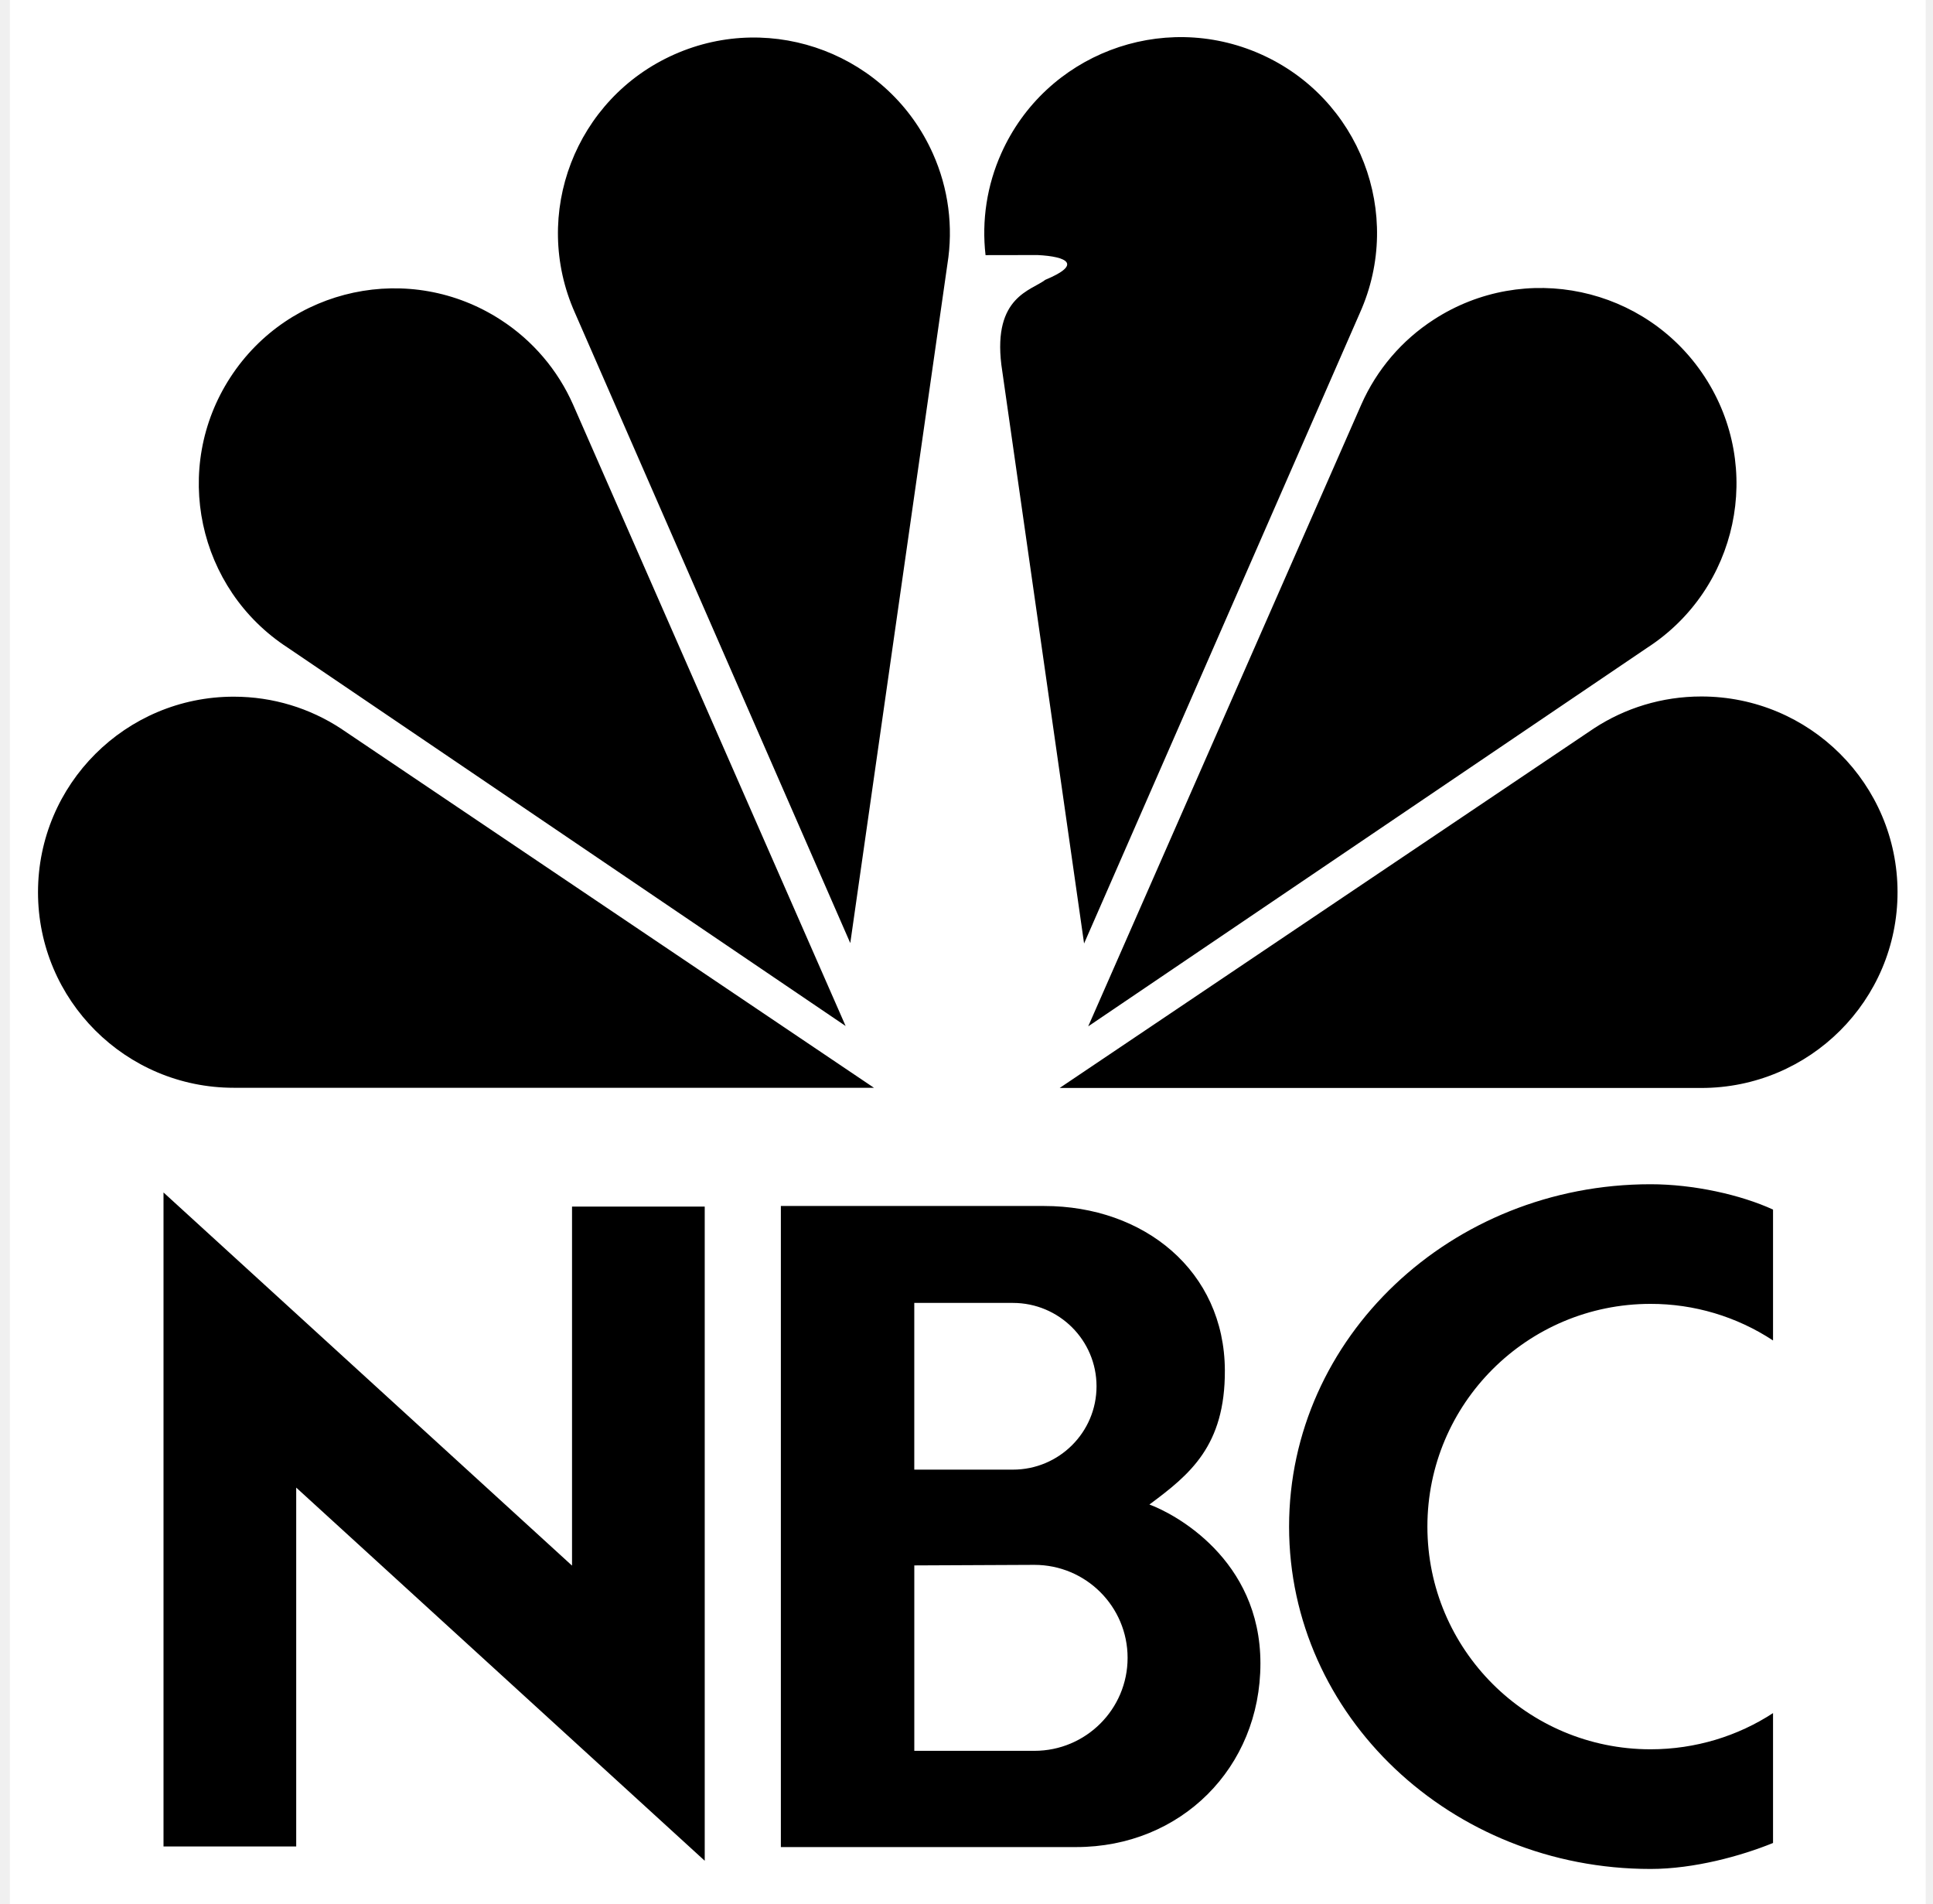
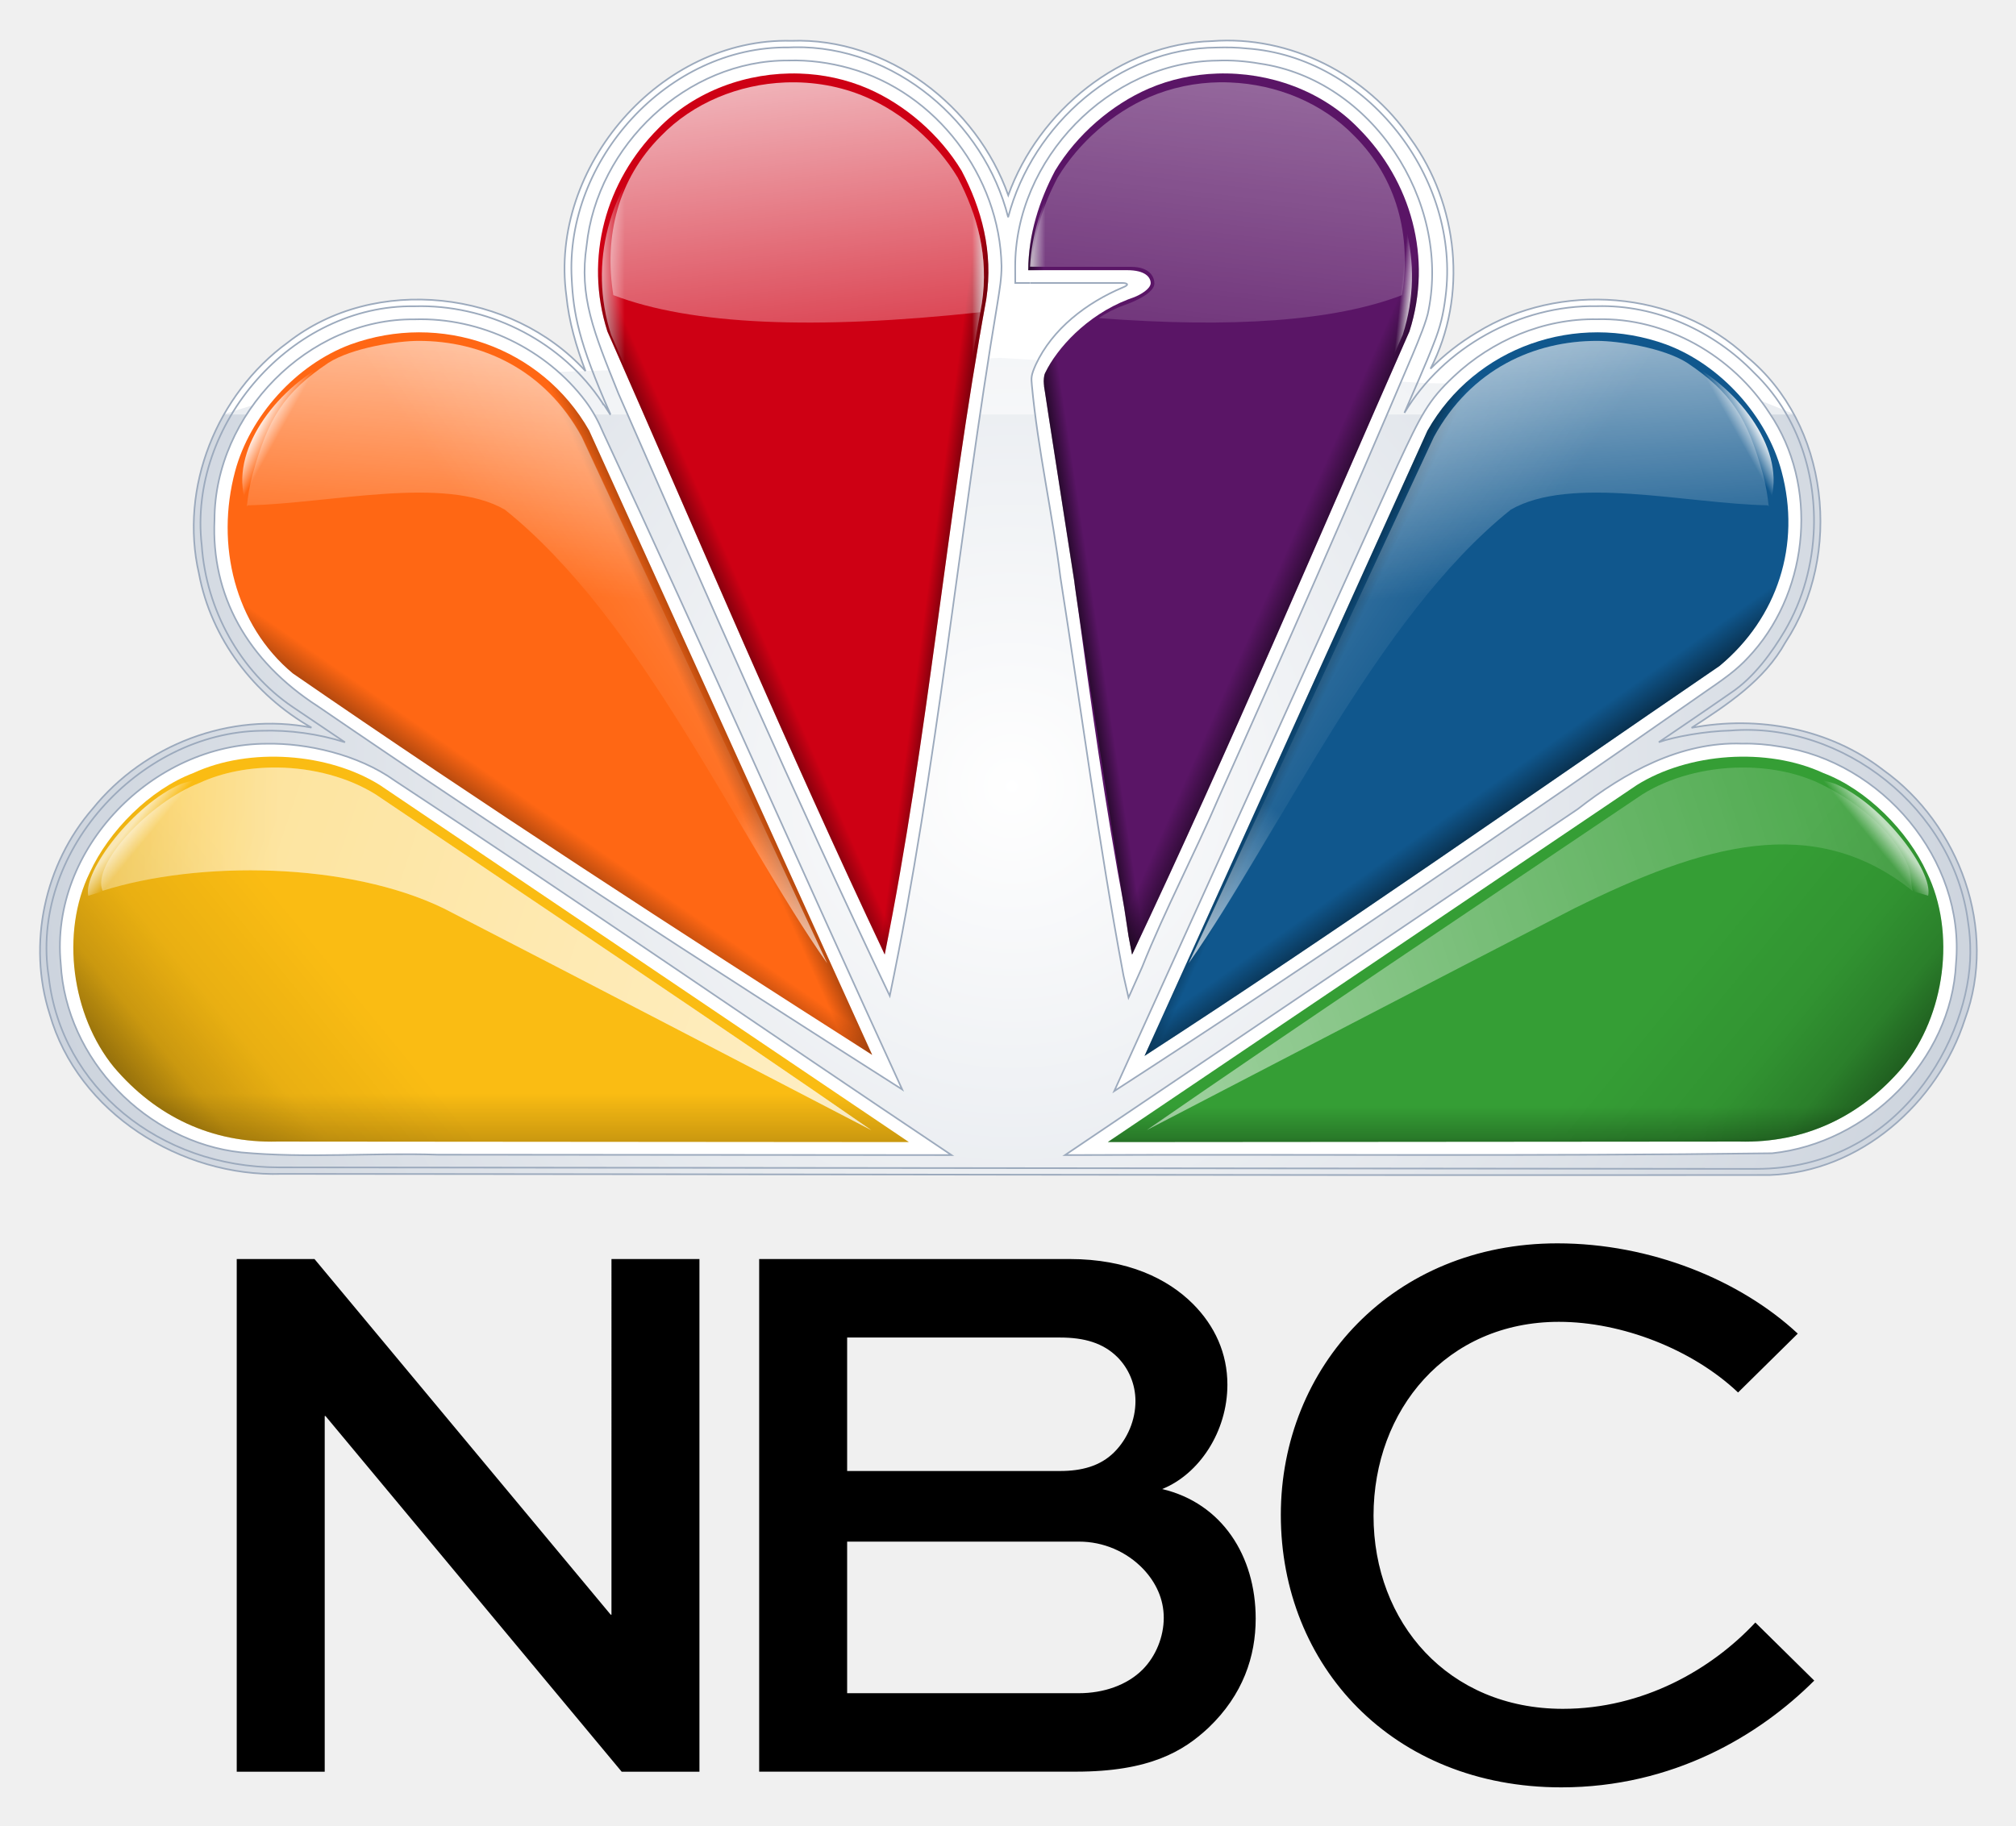
- <svg xmlns="http://www.w3.org/2000/svg" role="img" viewBox="-0.99 0.51 194.48 191.48">
-   <g fill-rule="evenodd" clip-rule="evenodd">
-     <path fill="#fff" d="M0 0h192.756v192.756H0V0z" />
-     <path d="M22.527 109.93c-10.876 0-19.693-8.807-19.693-19.67s8.817-19.671 19.693-19.671c3.972 0 7.67 1.175 10.764 3.196L86.94 109.93H22.527zm5.443-44.264c-9.111-5.914-11.701-18.09-5.784-27.197 5.917-9.106 18.1-11.695 27.21-5.781a19.568 19.568 0 0 1 7.276 8.531l27.417 62.497-56.119-38.05zm142.212 44.283c10.902 0 19.74-8.815 19.74-19.69s-8.838-19.69-19.74-19.69c-3.98 0-7.686 1.176-10.787 3.199l-53.773 36.182h64.56v-.001zm-5.442-44.284c9.131-5.919 11.727-18.108 5.797-27.223s-18.139-11.706-27.27-5.786a19.586 19.586 0 0 0-7.293 8.54l-27.479 62.556 56.245-38.087zm-60.56-37.009c-1.406 1.089-5.26 1.681-4.424 8.543l8.324 58.217 27.762-63.46c4.438-9.938-.045-21.581-10.01-26.005-9.967-4.425-21.645.044-26.082 9.982a19.567 19.567 0 0 0-1.584 10.241l5.232-.009c2.965.147 4.526.935.782 2.491zm-47.327 3.316c-4.428-9.929.045-21.562 9.99-25.982 9.946-4.42 21.599.045 26.027 9.974a19.562 19.562 0 0 1 1.458 11.126l-9.771 68.286-27.704-63.404zm120.543 153.924c-3.189 1.298-7.93 2.613-12.324 2.613-20.084 0-36.367-15.419-36.367-34.438 0-19.02 16.283-34.438 36.367-34.438 4.322 0 9.062 1.053 12.324 2.549v13.166a22.36 22.36 0 0 0-12.324-3.681c-12.398 0-22.451 10.03-22.451 22.403 0 12.372 10.053 22.402 22.451 22.402 4.529 0 8.797-1.338 12.324-3.641v13.065zM56.562 121.883h13.351v65.801l-41.101-37.536v36.096H15.461V120.46l41.101 37.536v-36.113zm58.09 29.967c4.076-3.02 7.625-5.902 7.592-13.503-.045-10.004-8.139-16.526-18.178-16.526H77.573v64.486h29.716c10.525 0 18.533-7.984 18.533-18.476 0-10.49-8.672-15.069-11.17-15.981zm-23.656-20.28l9.924.001c4.646 0 8.412 3.754 8.412 8.385 0 4.63-3.766 8.385-8.412 8.385h-9.924V131.57zm12.082 45.057h-12.08v-18.652l12.081-.055c5.18 0 9.379 4.188 9.379 9.354s-4.2 9.353-9.38 9.353z" />
-   </g>
+ <svg xmlns="http://www.w3.org/2000/svg" xmlns:xlink="http://www.w3.org/1999/xlink" role="img" viewBox="-20.00 -21.00 1040.00 942.00">
+   <defs>
+     <radialGradient id="F" cx="134.841" cy="-30.263" r="160.72" gradientTransform="matrix(0 1.8662 -1.8635 0 242.469 -21.465)" gradientUnits="userSpaceOnUse">
+       <stop offset="0" stop-color="#fff" />
+       <stop offset="1" stop-color="#9caabd" />
+     </radialGradient>
+     <linearGradient id="B" x1="278.862" x2="271.912" y1="410.721" y2="407.687" gradientTransform="matrix(2.8704 0 0 -2.7863 -584.296 1330.935)" gradientUnits="userSpaceOnUse">
+       <stop offset="0" />
+       <stop offset="1" stop-opacity="0" />
+     </linearGradient>
+     <linearGradient id="A" x1="178.384" x2="183.384" y1="-81.275" y2="-82.025" gradientTransform="translate(-18.626 302.37) scale(1.849)" gradientUnits="userSpaceOnUse">
+       <stop offset="0" />
+       <stop offset="1" stop-opacity="0" />
+     </linearGradient>
+     <linearGradient id="E" x1="225.565" x2="217.065" y1="-74.108" y2="-77.858" gradientTransform="translate(-18.626 302.37) scale(1.849)" gradientUnits="userSpaceOnUse">
+       <stop offset="0" />
+       <stop offset="1" stop-opacity="0" />
+     </linearGradient>
+     <linearGradient id="z" x1="160.064" x2="163.61" y1="-106.452" y2="-106.452" gradientTransform="translate(6.534 343.318) scale(1.849)" gradientUnits="userSpaceOnUse">
+       <stop offset="0" stop-color="#fff" />
+       <stop offset="1" stop-color="#fff" stop-opacity="0" />
+     </linearGradient>
+     <linearGradient id="D" x1="120.668" x2="132.176" y1="-186.082" y2="-85.744" gradientTransform="matrix(-1.849 0 0 1.849 598.158 302.37)" gradientUnits="userSpaceOnUse">
+       <stop offset="0" stop-color="#fff" />
+       <stop offset="1" stop-color="#fff" stop-opacity="0" />
+     </linearGradient>
+     <linearGradient id="y" x1="337.201" x2="342.326" y1="410.273" y2="407.927" gradientTransform="matrix(2.8704 0 0 -2.7863 -584.296 1330.935)" gradientUnits="userSpaceOnUse">
+       <stop offset="0" />
+       <stop offset="1" stop-opacity="0" />
+     </linearGradient>
+     <linearGradient id="x" x1="252.01" x2="252.01" y1="349.616" y2="361.229" gradientTransform="matrix(2.8704 0 0 -2.7863 -584.296 1330.935)" gradientUnits="userSpaceOnUse">
+       <stop offset="0" />
+       <stop offset=".5" stop-opacity=".212" />
+       <stop offset="1" stop-opacity="0" />
+     </linearGradient>
+     <linearGradient id="w" x1="362.536" x2="362.536" y1="351.628" y2="359.84" gradientTransform="matrix(2.8704 0 0 -2.7863 -584.296 1330.935)" gradientUnits="userSpaceOnUse">
+       <stop offset="0" />
+       <stop offset=".571" stop-opacity=".228" />
+       <stop offset="1" stop-opacity="0" />
+     </linearGradient>
+     <linearGradient id="v" x1="249.017" x2="255.297" y1="385.18" y2="393.973" gradientTransform="matrix(2.8704 0 0 -2.7863 -584.296 1330.935)" gradientUnits="userSpaceOnUse">
+       <stop offset="0" />
+       <stop offset="1" stop-opacity="0" />
+     </linearGradient>
+     <linearGradient id="u" x1="271.313" x2="277.121" y1="418.351" y2="420.814" gradientTransform="matrix(2.8704 0 0 -2.7863 -584.296 1330.935)" gradientUnits="userSpaceOnUse">
+       <stop offset="0" />
+       <stop offset="1" stop-opacity="0" />
+     </linearGradient>
+     <linearGradient id="t" x1="87.605" x2="93.858" y1="-106.455" y2="-106.455" gradientTransform="translate(6.534 343.318) scale(1.849)" gradientUnits="userSpaceOnUse">
+       <stop offset="0" stop-color="#fff" />
+       <stop offset="1" stop-color="#fff" stop-opacity="0" />
+     </linearGradient>
+     <linearGradient id="C" x1="234.155" x2="231.92" y1="-80.666" y2="-80.903" gradientTransform="translate(-18.626 302.37) scale(1.849)" gradientUnits="userSpaceOnUse">
+       <stop offset="0" stop-color="#fff" />
+       <stop offset="1" stop-color="#fff" stop-opacity="0" />
+     </linearGradient>
+     <linearGradient id="s" x1="304.095" x2="299.54" y1="423.199" y2="423.786" gradientTransform="matrix(2.8704 0 0 -2.7863 -584.296 1330.935)" gradientUnits="userSpaceOnUse">
+       <stop offset="0" />
+       <stop offset="1" stop-opacity="0" />
+     </linearGradient>
+     <linearGradient id="r" x1="305.401" x2="303.399" y1="425.099" y2="425.099" gradientTransform="matrix(2.8704 0 0 -2.7863 -584.296 1330.935)" gradientUnits="userSpaceOnUse">
+       <stop offset="0" stop-color="#fff" />
+       <stop offset="1" stop-color="#fff" stop-opacity="0" />
+     </linearGradient>
+     <linearGradient id="q" x1="129.041" x2="140.548" y1="-186.082" y2="-85.746" gradientTransform="translate(-18.626 302.37) scale(1.849)" gradientUnits="userSpaceOnUse">
+       <stop offset="0" stop-color="#fff" />
+       <stop offset="1" stop-color="#fff" stop-opacity="0" />
+     </linearGradient>
+     <linearGradient id="p" x1="211.707" x2="243.592" y1="339.549" y2="364.888" gradientTransform="matrix(2.8704 0 0 -2.7863 -584.296 1330.935)" gradientUnits="userSpaceOnUse">
+       <stop offset="0" />
+       <stop offset=".506" stop-opacity=".192" />
+       <stop offset=".691" stop-opacity=".067" />
+       <stop offset="1" stop-opacity="0" />
+     </linearGradient>
+     <linearGradient id="o" x1="402.829" x2="370.944" y1="339.547" y2="364.886" gradientTransform="matrix(2.8704 0 0 -2.7863 -584.296 1330.935)" gradientUnits="userSpaceOnUse">
+       <stop offset="0" />
+       <stop offset=".506" stop-opacity=".192" />
+       <stop offset=".691" stop-opacity=".067" />
+       <stop offset="1" stop-opacity="0" />
+     </linearGradient>
+     <linearGradient id="n" x1="363.386" x2="358.555" y1="388.361" y2="394.997" gradientTransform="matrix(2.8704 0 0 -2.7863 -584.296 1330.935)" gradientUnits="userSpaceOnUse">
+       <stop offset="0" />
+       <stop offset="1" stop-opacity="0" />
+     </linearGradient>
+     <linearGradient id="m" x1="226.002" x2="228.24" y1="433.018" y2="431.804" gradientTransform="matrix(2.8704 0 0 -2.7863 -584.296 1330.935)" gradientUnits="userSpaceOnUse">
+       <stop offset="0" stop-color="#fff" />
+       <stop offset="1" stop-color="#fff" stop-opacity="0" />
+     </linearGradient>
+     <linearGradient id="l" x1="26.558" x2="29.118" y1="-42.459" y2="-40.357" gradientTransform="matrix(-1.849 0 0 1.849 602.007 303.894)" gradientUnits="userSpaceOnUse">
+       <stop offset="0" stop-color="#fff" />
+       <stop offset="1" stop-color="#fff" stop-opacity="0" />
+     </linearGradient>
+     <linearGradient id="k" x1="151.598" x2="-13.402" y1="7.975" y2="-46.025" gradientTransform="matrix(-1.849 0 0 1.849 598.947 302.37)" gradientUnits="userSpaceOnUse">
+       <stop offset="0" stop-color="#fff" stop-opacity=".75" />
+       <stop offset="1" stop-color="#fff" stop-opacity="0" />
+     </linearGradient>
+     <linearGradient id="j" x1="49.874" x2="-8.876" y1="-12.287" y2="-12.537" gradientTransform="translate(-18.626 302.37) scale(1.849)" gradientUnits="userSpaceOnUse">
+       <stop offset="0" stop-color="#fff" stop-opacity=".75" />
+       <stop offset="1" stop-color="#fff" stop-opacity="0" />
+     </linearGradient>
+     <linearGradient id="i" x1="100.154" x2="94.669" y1="-143.23" y2="-71.184" gradientTransform="translate(-18.626 302.37) scale(1.849)" gradientUnits="userSpaceOnUse">
+       <stop offset="0" stop-color="#fff" />
+       <stop offset="1" stop-color="#fff" stop-opacity="0" />
+     </linearGradient>
+     <linearGradient id="h" x1="216.373" x2="98.616" y1="-138.522" y2="-58.798" gradientTransform="translate(-18.49 302.37) scale(1.849)" gradientUnits="userSpaceOnUse">
+       <stop offset="0" stop-color="#fff" />
+       <stop offset="1" stop-color="#fff" stop-opacity="0" />
+     </linearGradient>
+     <linearGradient id="g" x1="91.779" x2="86.293" y1="-143.23" y2="-71.184" gradientTransform="matrix(-1.849 0 0 1.849 598.208 302.37)" gradientUnits="userSpaceOnUse">
+       <stop offset="0" stop-color="#fff" />
+       <stop offset="1" stop-color="#fff" stop-opacity="0" />
+     </linearGradient>
+     <linearGradient id="f" x1="208.003" x2="90.242" y1="-138.524" y2="-58.798" gradientTransform="matrix(-1.849 0 0 1.849 598.236 302.37)" gradientUnits="userSpaceOnUse">
+       <stop offset="0" stop-color="#fff" />
+       <stop offset="1" stop-color="#fff" stop-opacity="0" />
+     </linearGradient>
+     <linearGradient id="e" x1="34.933" x2="37.493" y1="-42.459" y2="-40.356" gradientTransform="translate(-22.177 303.894) scale(1.849)" gradientUnits="userSpaceOnUse">
+       <stop offset="0" stop-color="#fff" />
+       <stop offset="1" stop-color="#fff" stop-opacity="0" />
+     </linearGradient>
+     <linearGradient id="d" x1="159.832" x2="-4.918" y1="8.571" y2="-46.179" gradientTransform="translate(-18.626 302.37) scale(1.849)" gradientUnits="userSpaceOnUse">
+       <stop offset="0" stop-color="#fff" stop-opacity=".75" />
+       <stop offset="1" stop-color="#fff" stop-opacity="0" />
+     </linearGradient>
+     <linearGradient id="c" x1="388.461" x2="386.223" y1="433.017" y2="431.803" gradientTransform="matrix(2.8704 0 0 -2.7863 -584.296 1330.935)" gradientUnits="userSpaceOnUse">
+       <stop offset="0" stop-color="#fff" />
+       <stop offset="1" stop-color="#fff" stop-opacity="0" />
+     </linearGradient>
+     <linearGradient id="b" x1="285.801" x2="269.267" y1="367.746" y2="389.468" gradientTransform="matrix(-2.8704 0 0 -2.7863 1163.943 1330.935)" gradientUnits="userSpaceOnUse">
+       <stop offset="0" stop-color="#fff" />
+       <stop offset="1" stop-color="#fff" stop-opacity="0" />
+     </linearGradient>
+     <linearGradient id="a" x1="292.015" x2="274.911" y1="367.469" y2="389.66" gradientTransform="matrix(2.8704 0 0 -2.7863 -584.296 1330.935)" gradientUnits="userSpaceOnUse">
+       <stop offset="0" stop-color="#fff" />
+       <stop offset="1" stop-color="#fff" stop-opacity="0" />
+     </linearGradient>
+     <linearGradient id="ak" x1="292.015" x2="274.911" y1="367.469" y2="389.66" gradientTransform="matrix(4.8283 0 0 -4.68683 -983.432 2236.314)" gradientUnits="userSpaceOnUse" xlink:href="#a" />
+     <linearGradient id="aj" x1="285.801" x2="269.267" y1="367.746" y2="389.468" gradientTransform="matrix(-4.8283 0 0 -4.68683 1957.277 2236.314)" gradientUnits="userSpaceOnUse" xlink:href="#b" />
+     <linearGradient id="ai" x1="388.461" x2="386.223" y1="433.017" y2="431.803" gradientTransform="matrix(4.8283 0 0 -4.68683 -983.432 2236.314)" gradientUnits="userSpaceOnUse" xlink:href="#c" />
+     <linearGradient id="ah" x1="159.832" x2="-4.918" y1="8.571" y2="-46.179" gradientTransform="translate(-31.92 506.167) scale(3.1102)" gradientUnits="userSpaceOnUse" xlink:href="#d" />
+     <linearGradient id="ag" x1="34.933" x2="37.493" y1="-42.459" y2="-40.356" gradientTransform="translate(-37.893 508.73) scale(3.1102)" gradientUnits="userSpaceOnUse" xlink:href="#e" />
+     <linearGradient id="af" x1="208.003" x2="90.242" y1="-138.524" y2="-58.798" gradientTransform="matrix(-3.1102 0 0 3.1102 1005.703 506.167)" gradientUnits="userSpaceOnUse" xlink:href="#f" />
+     <linearGradient id="ae" x1="91.779" x2="86.293" y1="-143.23" y2="-71.184" gradientTransform="matrix(-3.1102 0 0 3.1102 1005.657 506.167)" gradientUnits="userSpaceOnUse" xlink:href="#g" />
+     <linearGradient id="ad" x1="216.373" x2="98.616" y1="-138.522" y2="-58.798" gradientTransform="translate(-31.69 506.167) scale(3.1102)" gradientUnits="userSpaceOnUse" xlink:href="#h" />
+     <linearGradient id="ac" x1="100.154" x2="94.669" y1="-143.23" y2="-71.184" gradientTransform="translate(-31.92 506.167) scale(3.1102)" gradientUnits="userSpaceOnUse" xlink:href="#i" />
+     <linearGradient id="ab" x1="49.874" x2="-8.876" y1="-12.287" y2="-12.537" gradientTransform="translate(-31.92 506.167) scale(3.1102)" gradientUnits="userSpaceOnUse" xlink:href="#j" />
+     <linearGradient id="aa" x1="151.598" x2="-13.402" y1="7.975" y2="-46.025" gradientTransform="matrix(-3.1102 0 0 3.1102 1006.899 506.167)" gradientUnits="userSpaceOnUse" xlink:href="#k" />
+     <linearGradient id="Z" x1="26.558" x2="29.118" y1="-42.459" y2="-40.357" gradientTransform="matrix(-3.1102 0 0 3.1102 1012.047 508.73)" gradientUnits="userSpaceOnUse" xlink:href="#l" />
+     <linearGradient id="Y" x1="226.002" x2="228.24" y1="433.018" y2="431.804" gradientTransform="matrix(4.8283 0 0 -4.68683 -983.432 2236.314)" gradientUnits="userSpaceOnUse" xlink:href="#m" />
+     <linearGradient id="X" x1="363.386" x2="358.555" y1="388.361" y2="394.997" gradientTransform="matrix(4.8283 0 0 -4.68683 -983.432 2236.314)" gradientUnits="userSpaceOnUse" xlink:href="#n" />
+     <linearGradient id="W" x1="402.829" x2="370.944" y1="339.547" y2="364.886" gradientTransform="matrix(4.8283 0 0 -4.68683 -983.432 2236.314)" gradientUnits="userSpaceOnUse" xlink:href="#o" />
+     <linearGradient id="V" x1="211.707" x2="243.592" y1="339.549" y2="364.888" gradientTransform="matrix(4.8283 0 0 -4.68683 -983.432 2236.314)" gradientUnits="userSpaceOnUse" xlink:href="#p" />
+     <linearGradient id="U" x1="129.041" x2="140.548" y1="-186.082" y2="-85.746" gradientTransform="translate(-31.92 506.167) scale(3.1102)" gradientUnits="userSpaceOnUse" xlink:href="#q" />
+     <linearGradient id="T" x1="305.401" x2="303.399" y1="425.099" y2="425.099" gradientTransform="matrix(4.8283 0 0 -4.68683 -983.432 2236.314)" gradientUnits="userSpaceOnUse" xlink:href="#r" />
+     <linearGradient id="S" x1="304.095" x2="299.54" y1="423.199" y2="423.786" gradientTransform="matrix(4.8283 0 0 -4.68683 -983.432 2236.314)" gradientUnits="userSpaceOnUse" xlink:href="#s" />
+     <linearGradient id="Q" x1="87.605" x2="93.858" y1="-106.455" y2="-106.455" gradientTransform="translate(10.402 575.045) scale(3.1102)" gradientUnits="userSpaceOnUse" xlink:href="#t" />
+     <linearGradient id="P" x1="271.313" x2="277.121" y1="418.351" y2="420.814" gradientTransform="matrix(4.8283 0 0 -4.68683 -983.432 2236.314)" gradientUnits="userSpaceOnUse" xlink:href="#u" />
+     <linearGradient id="O" x1="249.017" x2="255.297" y1="385.18" y2="393.973" gradientTransform="matrix(4.8283 0 0 -4.68683 -983.432 2236.314)" gradientUnits="userSpaceOnUse" xlink:href="#v" />
+     <linearGradient id="N" x1="362.536" x2="362.536" y1="351.628" y2="359.84" gradientTransform="matrix(4.8283 0 0 -4.68683 -983.432 2236.314)" gradientUnits="userSpaceOnUse" xlink:href="#w" />
+     <linearGradient id="M" x1="252.01" x2="252.01" y1="349.616" y2="361.229" gradientTransform="matrix(4.8283 0 0 -4.68683 -983.432 2236.314)" gradientUnits="userSpaceOnUse" xlink:href="#x" />
+     <linearGradient id="L" x1="337.201" x2="342.326" y1="410.273" y2="407.927" gradientTransform="matrix(4.8283 0 0 -4.68683 -983.432 2236.314)" gradientUnits="userSpaceOnUse" xlink:href="#y" />
+     <linearGradient id="K" x1="160.064" x2="163.61" y1="-106.452" y2="-106.452" gradientTransform="translate(10.404 575.044) scale(3.11019)" gradientUnits="userSpaceOnUse" xlink:href="#z" />
+     <linearGradient id="I" x1="178.384" x2="183.384" y1="-81.275" y2="-82.025" gradientTransform="translate(-31.922 506.167) scale(3.11021)" gradientUnits="userSpaceOnUse" xlink:href="#A" />
+     <linearGradient id="H" x1="278.862" x2="271.912" y1="410.721" y2="407.687" gradientTransform="matrix(4.8283 0 0 -4.68683 -983.432 2236.314)" gradientUnits="userSpaceOnUse" xlink:href="#B" />
+     <linearGradient id="R" x1="234.155" x2="231.92" y1="-80.666" y2="-80.903" gradientTransform="translate(-31.92 506.167) scale(3.1102)" gradientUnits="userSpaceOnUse" xlink:href="#C" />
+     <linearGradient id="al" x1="120.668" x2="132.176" y1="-186.082" y2="-85.744" gradientTransform="matrix(-3.11021 0 0 3.11021 1005.573 506.169)" gradientUnits="userSpaceOnUse" xlink:href="#D" />
+     <linearGradient id="J" x1="225.565" x2="217.065" y1="-74.108" y2="-77.858" gradientTransform="translate(-31.922 506.167) scale(3.11021)" gradientUnits="userSpaceOnUse" xlink:href="#E" />
+     <radialGradient id="G" cx="134.841" cy="-30.263" r="160.72" gradientTransform="matrix(-.00002 3.13913 -3.1346 -.00002 407.268 -38.557)" gradientUnits="userSpaceOnUse" xlink:href="#F" />
+   </defs>
+   <path fill="#fff" d="M388.165.056C320.772-1.66 263.14 65.088 272.159 131.515c1.322 13.509 5.092 26.339 9.876 38.959-37.915-41.671-108.533-50.156-153.628-14.708-36.479 26.632-56.019 74.774-45.755 119.284 6.255 33.51 28.462 62.65 58.034 79.403-41.911-8.204-86.319 8.861-112.858 41.843C3.049 424.777-5.948 466.142 5.645 502.32c14.515 51 67.674 84.079 119.744 82.425 255.87.12 511.752.82 767.616.577 46.621-1.513 86.712-37.13 100.663-80.426 17.019-46.217-2.822-100.43-42.08-128.486-27.738-21.585-64.709-28.32-98.954-21.851 18.501-12.019 37.486-24.406 48.413-44.103 29.77-45.241 22.526-112.563-19.922-147.394-36.793-34.555-96.626-38.82-139.246-12.51-8.773 5.212-16.874 11.54-23.918 18.713 19.333-37.512 14.37-84.842-10.31-118.764C685.275 17.44 645.42-2.864 605.26.214c-47.188 1.308-89.363 35.906-105.132 79.532C483.901 33.727 437.824-1.77 388.165.056z" />
+   <path fill="url(#G)" d="M95.647 192.618c-9.703 15.666-15.67 39.492-15.67 57.803 0 19.274 5.015 41.09 15.275 59.01 10.26 17.922 26.203 34.499 45.208 44.937 0 0-8.564-1.932-20.854-1.932-61.761 0-119.04 51.31-119.04 116.664 0 66.314 56.096 115.714 122.641 115.714l323.074.365 214.612.056 229.953.073c44.095 0 77.568-29.958 95.124-62.3 9.65-17.777 13.856-38.744 13.856-50.894 0-44.799-23.384-77.41-48.15-95.976-18.946-13.417-42.623-23.965-75.52-23.965-10.927 0-23.08 2.333-23.08 2.333 17.062-10.984 31.78-21.41 41.078-33.622 9.48-12.451 16.84-27.304 20.913-41.726 3.194-11.305 4.121-22.592 4.121-30.6 0-27.581-8.29-45.082-13.77-55.94l-38.739-15.543-150.052-.302-220.621-13.101-341.01 10.784z" opacity=".5" />
+   <path fill="#fff" d="M95.462 192.87H905.45c-7.743-15.204-22.769-30.777-41.646-43.018-17.488-10.638-38.996-16.208-60.63-16.208-27.304 0-57.789 8.767-84.76 35.065 8.422-17.153 11.435-36.962 11.435-45.799 0-30.433-7.773-54.947-29.666-82.03C679.36 18.178 652.477-.099 611.728-.099c-59.747 0-98.184 43.095-111.727 79.726C486.89 42.629 449.031-.04 388.01-.04c-33.249 0-58.414 12.534-79.682 33.13-21.268 20.597-37.03 51.908-37.03 83.431 0 30.596 10.811 53.644 10.811 53.644-23.641-23.387-51.054-36.643-88.11-36.643-46.487 0-81.143 28.927-98.536 59.348z" opacity=".52" />
+   <path fill="#fff" stroke="#9caabd" stroke-width=".841" d="M117.674 362.774c-58.588-.085-112.12 54.075-106.34 113.49 2.67 49.443 44.177 92.113 93.198 97.403 33.63 3.1 67.507.084 101.242 1.166 88.362.097 176.725.158 265.088.2-95.877-64.154-190.843-129.87-287.199-193.204-19.02-13.626-45.503-19.435-65.99-19.055zm761.044-.053c-31.689-1.094-60.52 14.826-84.715 33.722-88.198 59.525-176.366 119.094-264.583 178.59 121.591-.491 243.232.663 364.793-.934 49.282-5.236 92.453-47.868 94.84-97.994 4.77-53.574-38.345-104.17-90.856-111.856-6.416-1.107-12.957-1.671-19.479-1.528zM386.81 10.217c-52.488-.34-98.81 43.87-104.194 95.497-3.92 26.146 3.469 44.236 16.456 76.469 45.705 104.558 90.848 207.667 139.935 310.69 24.565-118.23 35.673-238.718 55.603-357.704 1.155-7.238 2.056-12.615 2.056-18.825-.848-46.296-33.716-89.769-78.422-102.132-10.216-2.864-20.803-4.304-31.435-3.995zm221.09.053c-55.808.588-104.477 51.04-104.185 106.707l.024 8.056h55.277c1.848-.03 4.3.674.257 2.27-18.761 7.916-36.35 21.34-44.954 39.866-2.499 5.624-2.356 6.818-2.006 10.598 3.097 33.331 10.623 66.05 14.75 99.302 10.77 68.454 19.764 137.349 32.53 205.397l2.583 11.317 6.983-15.68c11.796-29.512 26.99-58.165 39.58-87.603 34.013-75.84 67.519-152.044 100.017-228.555 3.153-7.516 7.374-17.78 8.2-22.903 11.185-56.467-29.086-118.95-87.188-127.248-7.208-1.257-14.533-1.82-21.868-1.525zm195.912 133.463c-27.502-.451-54.067 10.93-73.853 29.511-13.21 12.405-16.893 19.85-28.828 45.464-48.778 107.77-97.457 215.584-146.322 323.315 103.331-66.907 204.895-136.157 305.795-206.685 12.632-8.636 17.216-12.376 23.902-20.01 28.845-33.105 33.505-86.025 8.457-122.972-19.055-29.698-53.383-49.587-89.15-48.623zm-609.971.053c-54.852-.57-103.05 48.853-103.186 103.396-1.82 38.756 16.677 72.66 53.446 96.366 99.113 67.907 199.963 133.136 301.319 197.634-51.702-112.717-101.658-226.295-154.124-338.634-2.557-6.09-5.453-11.476-9.125-16.386-20.345-27.118-54.294-43.477-88.33-42.376z" />
+   <path fill="#ce0014" d="M392.378 16.945c-26.786-.84-53.999 8.935-72.8 28.382-27.036 27.132-38.358 66.722-26.243 104.68 47.285 107.338 92.924 215.504 143.072 321.523 22.379-111.042 31.91-226.19 52.39-338.144 3.705-24.476-2.46-46.806-12.733-66.288-11.312-18.76-29.287-34.126-48.306-42.377-11.14-4.826-23.206-7.395-35.38-7.776z" />
+   <path fill="#ff6714" d="M283.95 201.207l145.968 322.12c-99.873-63.708-202.138-130.122-298.87-196.863-29.96-24.962-39.925-66.345-29.77-104.258 7.593-28.417 31.372-54.97 59.554-65.462 46.28-16.821 98.475 1.03 123.118 44.463" />
+   <path fill="url(#H)" d="M283.95 201.207l145.968 322.12c-99.873-63.708-202.138-130.122-298.87-196.863-29.96-24.962-39.925-66.345-29.77-104.258 7.593-28.417 31.372-54.97 59.554-65.462 46.28-16.821 98.475 1.03 123.118 44.463" />
+   <path fill="#fabc13" d="M26.343 429.185C11.067 460.34 17.03 503.13 38.784 529.687c21.625 25.462 50.519 39.26 84.36 38.374l325.716.259-272.848-184.18c-26.615-16.671-67.163-19.712-96.29-6.237-22.448 8.467-43.577 29.896-53.379 51.282" />
+   <path fill="#5a1566" d="M608.054 16.945c-12.176.381-24.339 2.95-35.478 7.776-19.02 8.25-36.994 23.617-48.306 42.377-8.148 15.45-13.708 32.656-13.802 51.32h51.029c9.317 0 12.113 3.654 12.113 6.752-.204 3.025-5.33 5.903-8.423 7.145-1.093.37-2.141.753-3.206 1.165-21.627 8.39-36.704 25.331-42.668 37.711l-.194.389c-.351.786-.504 1.685-.583 2.624-.091 1.024-.105 1.978 0 2.915l.097 1.07c.019.094-.018.197 0 .29l.486 3.014 1.847 12.15 13.316 85.628v.194c.082.582.114 1.165.195 1.747.245 1.817.53 3.627.777 5.444l.1.585c7.325 53.824 14.72 107.63 24.687 160.568.042.224.054.456.098.678l2.042 13.415c.64 3.194 1.18 6.434 1.849 9.623.032-.066.065-.128.097-.193 50.13-105.937 95.717-214.07 142.975-321.33 12.115-37.958.796-77.646-26.244-104.778-18.807-19.442-46.02-29.119-72.804-28.28z" />
+   <path fill="url(#I)" d="M608.01 16.98c-12.172.382-24.337 2.95-35.475 7.776-19.02 8.253-36.995 23.617-48.307 42.378-8.148 15.45-13.706 32.656-13.803 51.319h51.028c6.898 1.246 13.847 4.518 11.761 8.553-.013.032.012.068 0 .098-.059.11-.121.182-.195.293a5.026 5.026 0 0 1-.97 1.165c-.317.285-.658.594-1.07.875-.702.505-1.508.94-2.529 1.458-.042.022-.052.074-.097.098-.912.456-2.024.898-3.206 1.36a78.125 78.125 0 0 0-3.208 1.167c-21.627 8.39-36.704 25.329-42.668 37.71l-.192.39c-.355.785-.506 1.685-.585 2.623-.09 1.025-.103 1.979 0 2.915l.099 1.069c.018.094-.022.198 0 .292l.486 3.013 1.847 12.15 13.315 85.824c.327 2.4.648 4.796.973 7.193l26.922 175.245c.639 3.196 1.182 6.436 1.848 9.621l.1-.191c50.13-105.938 95.713-214.072 142.975-321.331 12.113-37.958.794-77.644-26.246-104.777-18.806-19.448-46.017-29.127-72.803-28.286z" />
+   <path fill="url(#J)" d="M608.01 16.98c-12.172.382-24.337 2.95-35.475 7.776-19.02 8.253-36.995 23.617-48.307 42.378-8.148 15.45-13.706 32.656-13.803 51.319l50.974-1.149c7.253 0 13.9 5.667 11.815 9.702-.013.032.012.068 0 .098-.059.11-.121.182-.195.293a5.026 5.026 0 0 1-.97 1.165c-.317.285-.658.594-1.07.875-.702.505-1.508.94-2.529 1.458-.042.022-.052.074-.097.098-.912.456-2.024.898-3.206 1.36a78.125 78.125 0 0 0-3.208 1.167c-21.627 8.39-36.704 25.329-42.668 37.71l-.192.39c-.355.785-.506 1.685-.585 2.623-.09 1.025-.103 1.979 0 2.915l.099 1.069c.018.094-.022.198 0 .292l.486 3.013 1.847 12.15 13.315 85.824c.327 2.4.648 4.796.973 7.193l26.922 175.245c.639 3.196 1.182 6.436 1.848 9.621l.1-.191c50.13-105.938 95.713-214.072 142.975-321.331 12.113-37.958.794-77.644-26.246-104.777-18.806-19.448-46.017-29.127-72.803-28.286z" />
+   <path fill="url(#K)" d="M606.649 21.552c-11.916.373-23.701 2.86-34.601 7.581-18.61 8.076-36.264 23.14-47.336 41.502-7.347 13.937-12.493 29.343-13.315 45.974h51.902c17.725 4.89 15.856 12.413.877 18.37-21.316 6.639-34.281 22.72-45.001 40.335 15.643 96.905 25.164 195.563 44.417 291.1 49.08-103.76 93.78-209.669 140.06-314.719 11.857-37.149.8-75.889-25.66-102.442-18.403-19.032-45.13-28.524-71.343-27.701zm-95.252 102.735c.06 1.9.112 3.805.292 5.735l-.097-5.735h-.195z" />
+   <path fill="#10578d" d="M716.39 201.207L570.424 523.875c98.319-63.706 198.29-133.97 296.672-201.26 29.96-24.962 42.123-62.496 31.968-100.409-7.593-28.417-31.373-54.97-59.554-65.462-46.282-16.821-98.477 1.03-123.118 44.463" />
+   <path fill="#359e35" d="M973.996 429.185c15.277 31.156 9.314 73.945-12.441 100.502-21.625 25.462-50.519 39.26-84.359 38.374l-325.716.259 272.85-184.183c26.612-16.672 67.161-19.713 96.29-6.238 22.444 8.471 43.575 29.9 53.375 51.286" />
+   <path fill="url(#L)" d="M716.39 201.207L570.424 523.875c98.319-63.706 198.29-133.97 296.672-201.26 29.96-24.962 42.123-62.496 31.968-100.409-7.593-28.417-31.373-54.97-59.554-65.462-46.282-16.821-98.477 1.03-123.118 44.463" />
+   <path fill="url(#M)" d="M26.343 429.185C11.067 460.34 17.03 503.13 38.784 529.687c21.625 25.462 50.519 39.26 84.36 38.374l325.716.259-272.848-184.18c-26.615-16.671-67.163-19.712-96.29-6.237-22.448 8.467-43.577 29.896-53.379 51.282" />
+   <path fill="url(#N)" d="M973.996 429.185c15.277 31.156 9.314 73.945-12.441 100.502-21.625 25.462-50.519 39.26-84.359 38.374l-325.716.259 272.85-184.183c26.612-16.672 67.161-19.713 96.29-6.238 22.444 8.471 43.575 29.9 53.375 51.286" />
+   <path fill="url(#O)" d="M283.95 201.207l145.968 322.12c-99.873-63.708-202.138-130.122-298.87-196.863-29.96-24.962-39.925-66.345-29.77-104.258 7.593-28.417 31.372-54.97 59.554-65.462 46.28-16.821 98.475 1.03 123.118 44.463" />
+   <path fill="url(#P)" d="M476.095 67.138c10.27 19.483 16.39 41.735 12.686 66.21-20.481 111.955-30.019 227.162-52.396 338.204-50.148-106.016-95.775-214.219-143.06-321.557-12.117-37.958-.833-77.555 26.205-104.687 27.347-28.284 72.59-35.998 108.236-20.557 19.018 8.253 37.016 23.629 48.329 42.387" />
+   <path fill="url(#Q)" d="M474.113 70.619c10.054 19.066 16.04 40.844 12.416 64.8-20.044 109.57-29.38 222.322-51.28 330.998-49.08-103.76-93.734-209.657-140.012-314.706-11.857-37.15-.814-75.903 25.647-102.457 26.766-27.682 71.043-35.231 105.932-20.117 18.612 8.074 36.225 23.122 47.297 41.482" />
+   <path fill="url(#R)" d="M606.649 21.55c-11.916.374-23.7 2.86-34.6 7.581-18.612 8.076-36.265 23.141-47.337 41.503-7.347 13.936-12.493 29.342-13.315 45.973H563.3c17.724 4.89 15.855 12.414.876 18.37-21.316 6.64-34.281 22.72-45.001 40.336 15.643 96.905 25.164 195.564 44.417 291.1 49.08-103.76 93.78-209.668 140.06-314.719 11.857-37.149.8-75.89-25.66-102.443-18.402-19.031-45.13-28.523-71.343-27.7zm-95.252 102.736c.06 1.9.112 3.805.292 5.734l-.097-5.734h-.195z" />
+   <path fill="url(#S)" d="M476.095 67.138c10.27 19.483 16.39 41.735 12.686 66.21-20.481 111.955-30.019 227.162-52.396 338.204-50.148-106.016-95.775-214.219-143.06-321.557-12.117-37.958-.833-77.555 26.205-104.687 27.347-28.284 72.59-35.998 108.236-20.557 19.018 8.253 37.016 23.629 48.329 42.387" />
+   <path fill="url(#T)" d="M474.113 70.619c10.054 19.066 16.04 40.844 12.416 64.8-20.044 109.57-29.38 222.322-51.28 330.998-49.08-103.76-93.734-209.657-140.012-314.706-11.857-37.15-.814-75.903 25.647-102.457 26.766-27.682 71.043-35.231 105.932-20.117 18.612 8.074 36.225 23.122 47.297 41.482" />
+   <path fill="url(#U)" d="M385.044 21.55c-23.843.956-47.42 10.399-64.15 27.701-21.982 22.06-29.398 51.423-24.495 82.033 40.203 15.458 103.902 18.05 189.142 8.844h.195c.28-1.558.493-3.11.777-4.664 3.625-23.955-2.386-45.765-12.44-64.83C463 52.272 445.447 37.207 426.834 29.13c-13.08-5.667-27.485-8.154-41.79-7.58z" />
+   <path fill="url(#V)" d="M26.343 429.185C11.067 460.34 17.03 503.13 38.784 529.687c21.625 25.462 50.519 39.26 84.36 38.374l325.716.259-272.848-184.18c-26.615-16.671-67.163-19.712-96.29-6.237-22.448 8.467-43.577 29.896-53.379 51.282" />
+   <path fill="url(#W)" d="M973.949 429.185c15.275 31.156 9.312 73.945-12.441 100.502-21.625 25.462-50.519 39.26-84.36 38.374l-325.716.259 272.85-184.182c26.613-16.67 67.161-19.712 96.29-6.237 22.446 8.47 43.577 29.898 53.377 51.284" />
+   <path fill="url(#X)" d="M716.39 201.207L570.424 523.875c98.319-63.706 198.29-133.97 296.672-201.26 29.96-24.962 42.123-62.496 31.968-100.409-7.593-28.417-31.373-54.97-59.554-65.462-46.282-16.821-98.477 1.03-123.118 44.463" />
+   <path fill="url(#Y)" d="M196.035 154.902c-14.185.013-37.023 4.65-49.304 12.51-27.312 15.404-49.53 47.575-39.144 72.925l-4.632-.013c42.15-.84 106.656-16.232 137.708 1.68 69.927 56.018 119.861 168.385 166.067 234.08l-126.425-271.61c-19.167-35.173-50.816-49.607-83.133-49.57l-1.137-.002z" />
+   <path fill="url(#Z)" d="M882.976 377.61c14.156-.175 35.98 2.972 44.032 5.98 24.303 10.542 50.414 44.887 47.67 57.634-49.618-15.725-128.09-14.86-177.427 9.088-76.413 39.398-154.906 80.302-220.535 114.4 76.9-53.303 172.218-116.906 255.625-173.203 14.131-8.854 32.431-13.673 50.635-13.899z" opacity=".69" />
+   <path fill="url(#aa)" d="M877.825 375.053c14.157-.175 28.301 2.402 40.335 7.968 24.009 11.417 40.286 28.21 46.325 43.175 1.428 2.908 1.247 9.563 2.284 12.66-51.299-41.276-108.6-23.706-174.674 8.898-76.412 39.398-154.906 80.298-220.536 114.4 76.902-53.305 172.218-116.907 255.625-173.203 14.138-8.855 32.44-13.674 50.641-13.898z" opacity=".75" />
+   <path fill="url(#ab)" d="M123.199 375.053c-14.157-.175-28.302 2.402-40.335 7.968-25.725 9.974-55.817 42.043-49.945 55.643 49.618-15.723 126.67-14.858 176.008 9.09 76.413 39.398 154.904 80.298 220.536 114.4-76.9-53.305-172.218-116.907-255.625-173.203-14.136-8.855-32.439-13.674-50.64-13.898z" opacity=".69" />
+   <path fill="url(#ac)" d="M195.803 154.902c-10.77.012-34.178 3.51-46.46 11.373-22.911 15.366-30.995 28.578-39.073 57.637-1.44 5.431-2.36 10.908-2.915 16.425l.486-.583c42.15-.84 101.538-15.666 132.592 2.249 69.924 56.019 119.86 168.384 166.065 234.079l-126.425-271.61c-19.166-35.173-51.953-49.607-84.27-49.57z" />
+   <path fill="url(#ad)" d="M196.035 154.902c-10.77.013-34.178 3.51-46.46 11.373-22.911 15.366-30.995 28.578-39.073 57.637-1.44 5.431-2.36 10.908-2.915 16.425l.486-.583c42.15-.84 101.538-15.666 132.59 2.249 69.927 56.019 119.861 168.384 166.067 234.079l-126.425-271.61c-19.167-35.173-51.955-49.607-84.27-49.57z" />
+   <path fill="url(#ae)" d="M803.981 154.902c10.77.013 34.179 3.51 46.46 11.373 22.911 15.366 30.997 28.578 39.073 57.637 1.438 5.431 2.358 10.908 2.913 16.425l-.486-.583c-42.15-.84-101.536-15.666-132.59 2.249-69.924 56.019-119.86 168.384-166.066 234.079l126.425-271.61c19.167-35.173 51.956-49.607 84.271-49.57z" />
+   <path fill="url(#af)" d="M804.026 154.902c10.773.013 34.18 3.51 46.46 11.373 22.914 15.366 30.998 28.578 39.073 57.637 1.44 5.431 2.36 10.908 2.914 16.425l-.486-.583c-42.149-.84-101.537-15.666-132.59 2.249-69.925 56.019-119.861 168.384-166.065 234.079l126.425-271.61c19.167-35.173 51.955-49.607 84.27-49.57z" />
+   <path fill="url(#ag)" d="M117.227 377.61c-14.158-.175-35.982 2.972-44.034 5.98-24.303 10.542-50.414 44.887-47.67 57.634 49.618-15.725 128.09-14.86 177.429 9.088 76.411 39.398 154.904 80.302 220.537 114.4-76.903-53.303-172.219-116.906-255.626-173.203-14.133-8.854-32.434-13.673-50.636-13.899z" opacity=".69" />
+   <path fill="url(#ah)" d="M123.199 375.053c-14.157-.175-28.302 2.402-40.335 7.968-25.725 9.974-55.817 42.043-49.945 55.643 49.618-15.723 126.67-14.858 176.008 9.09 76.413 39.398 154.904 80.298 220.536 114.4-76.9-53.305-172.218-116.907-255.625-173.203-14.136-8.855-32.439-13.674-50.64-13.898z" opacity=".69" />
+   <path fill="url(#ai)" d="M803.897 154.902c14.185.013 37.025 4.65 49.306 12.51 27.308 15.404 49.527 47.575 39.144 72.925l4.632-.013c-42.15-.84-106.655-16.232-137.708 1.68-69.927 56.018-119.863 168.385-166.067 234.08l126.425-271.61c19.166-35.173 50.816-49.607 83.13-49.57l1.138-.002z" />
+   <path fill="url(#aj)" d="M803.86 154.902c10.77.013 34.177 3.51 46.46 11.373 22.911 15.366 30.997 28.578 39.073 57.637 1.44 5.431 2.36 10.908 2.915 16.425l-.486-.583c-42.152-.84-101.537-15.666-132.59 2.249-69.926 56.019-119.861 168.384-166.067 234.079l126.423-271.61c19.168-35.173 51.957-49.607 84.272-49.57z" />
+   <path fill="url(#ak)" d="M196.035 154.902c-10.77.013-34.178 3.51-46.46 11.373-22.911 15.366-30.995 28.578-39.073 57.637-1.44 5.431-2.36 10.908-2.915 16.425l.486-.583c42.15-.84 101.538-15.666 132.59 2.249 69.927 56.019 119.861 168.384 166.067 234.079l-126.425-271.61c-19.167-35.173-51.955-49.607-84.27-49.57z" />
+   <path d="M295.44 812.18h-.407L142.245 628.684h-40.12v264.533h45.387V709.693h.407l152.788 183.524h40.118V628.684h-45.384zm239.525 81.017c38.096 0 55.526-10.535 68.49-22.68 17.832-17.023 24.32-36.866 24.32-56.301 0-32.413-17.43-59.558-48.241-66.85 19.071-7.686 33.648-29.575 33.648-53.87 0-16.198-6.491-30.377-17.83-41.724-12.98-12.956-33.649-23.097-63.624-23.097H371.635V893.2h163.33zm1.623-118.7a45.82 45.82 0 0 1 33.238 14.186c6.473 6.88 10.525 15.408 10.525 25.127 0 9.72-4.052 19.842-10.942 26.742-8.101 8.103-20.266 12.162-32.821 12.162H417.02v-78.218h119.567zm-9.728-105.314c12.562 0 22.281 2.84 29.595 10.128 5.664 5.672 9.3 13.777 9.3 22.687 0 9.724-4.052 19.45-10.942 26.34-7.286 7.288-17.012 9.719-27.953 9.719H417.02v-68.874h109.84zM885.534 816.24c-22.705 24.31-57.963 44.541-99.296 44.541-59.174 0-97.67-44.542-97.67-99.636 0-54.68 37.68-100.064 95.647-100.064 32.422 0 68.89 14.178 92.41 36.46l30.793-30.378c-29.593-27.558-75.778-46.582-124.017-46.582-84.706 0-142.658 63.598-142.658 140.154 0 77.777 57.552 140.565 144.688 140.565 57.55 0 102.118-26.74 130.49-55.093l-30.387-29.968z" />
+   <path fill="none" stroke="#9caabd" stroke-width=".841" d="M389.742 3.368c-.983.017-1.958.058-2.944.105-62.116-.751-115.48 58.097-111.86 119.64.877 17.231 3.337 32.18 19.87 69.439 1.215 2.738-4.344-6.909-3.311-4.469-1.141-2.381.303 1.013-.841-1.366-20.35-30.808-56.564-49.579-93.252-49.727-1.183-.005-2.39.018-3.574.052-63.2-.977-116.994 60.883-109.757 123.372 2.282 33.105 19.719 65.001 46.941 83.421l26.966 18.188c-13.906-4.396-28.608-6.4-43.209-5.94-63.554 1-119.811 63.58-109.599 127.209 6.5 56.82 57.274 98.087 118.535 98.087l762.234.784c74.436 0 110.478-68.426 110.478-111.557a97.152 97.152 0 0 0-1.174-16.015c-7.542-58.003-64.284-103.344-122.53-98.613-12.846.26-29.158 3.232-36.986 6.006 0 0 25.591-17.357 36.799-25.2 12.6-8.296 21.94-21.785 28.11-32.146 9.45-16.012 14.509-34.57 15.104-53.26.937-29.455-9.212-59.24-30.727-79.905-20.944-21.774-50.785-35.31-81.214-34.483-39.708-.727-79.195 21.336-99.297 55.036 4.813-11.304 10.652-24.158 15.072-35.618 3.479-8.736 4.983-15.136 6.126-24.272C733.683 71.302 685.39 8.282 623.08 4c-5.077-.559-10.194-.615-15.296-.473-50.634.227-95.218 39.733-107.707 87.574-12.29-49.015-58.583-88.64-110.335-87.732z" />
+   <path fill="url(#al)" d="M609.275 21.452c-12.518.17-25 2.72-36.45 7.679-18.61 8.076-36.166 23.14-47.236 41.503-7.365 13.966-12.488 29.394-13.316 46.07h51.222c10.183 0 12.034 5.764 12.021 8.535-.023 5.046-10.5 9.481-15.715 11.294-4.691 1.647-8.993 3.921-13.021 6.61 69.018 5.27 121.59 1.559 156.483-11.858 4.905-30.609-2.508-59.974-24.495-82.033-16.727-17.302-40.307-26.745-64.149-27.7a97.647 97.647 0 0 0-5.344-.1z" opacity=".5" />
+   <path fill="none" stroke="#9caabd" stroke-width=".841" d="M388.165.056C320.772-1.66 263.14 65.088 272.159 131.515c1.322 13.509 5.092 26.339 9.876 38.959-37.915-41.671-108.533-50.156-153.628-14.708-36.479 26.632-56.019 74.774-45.755 119.284 6.255 33.51 28.462 62.65 58.034 79.403-41.911-8.204-86.319 8.861-112.858 41.843C3.049 424.777-5.948 466.142 5.645 502.32c14.515 51 67.674 84.079 119.744 82.425 255.87.12 511.752.82 767.616.577 46.621-1.513 86.712-37.13 100.663-80.426 17.019-46.217-2.822-100.43-42.08-128.486-27.738-21.585-64.709-28.32-98.954-21.851 18.501-12.019 37.486-24.406 48.413-44.103 29.77-45.241 22.526-112.563-19.922-147.394-36.793-34.555-96.626-38.82-139.246-12.51-8.773 5.212-16.874 11.54-23.918 18.713 19.333-37.512 14.37-84.842-10.31-118.764C685.275 17.44 645.42-2.864 605.26.214c-47.188 1.308-89.363 35.906-105.132 79.532C483.901 33.727 437.824-1.77 388.165.056z" />
</svg>
